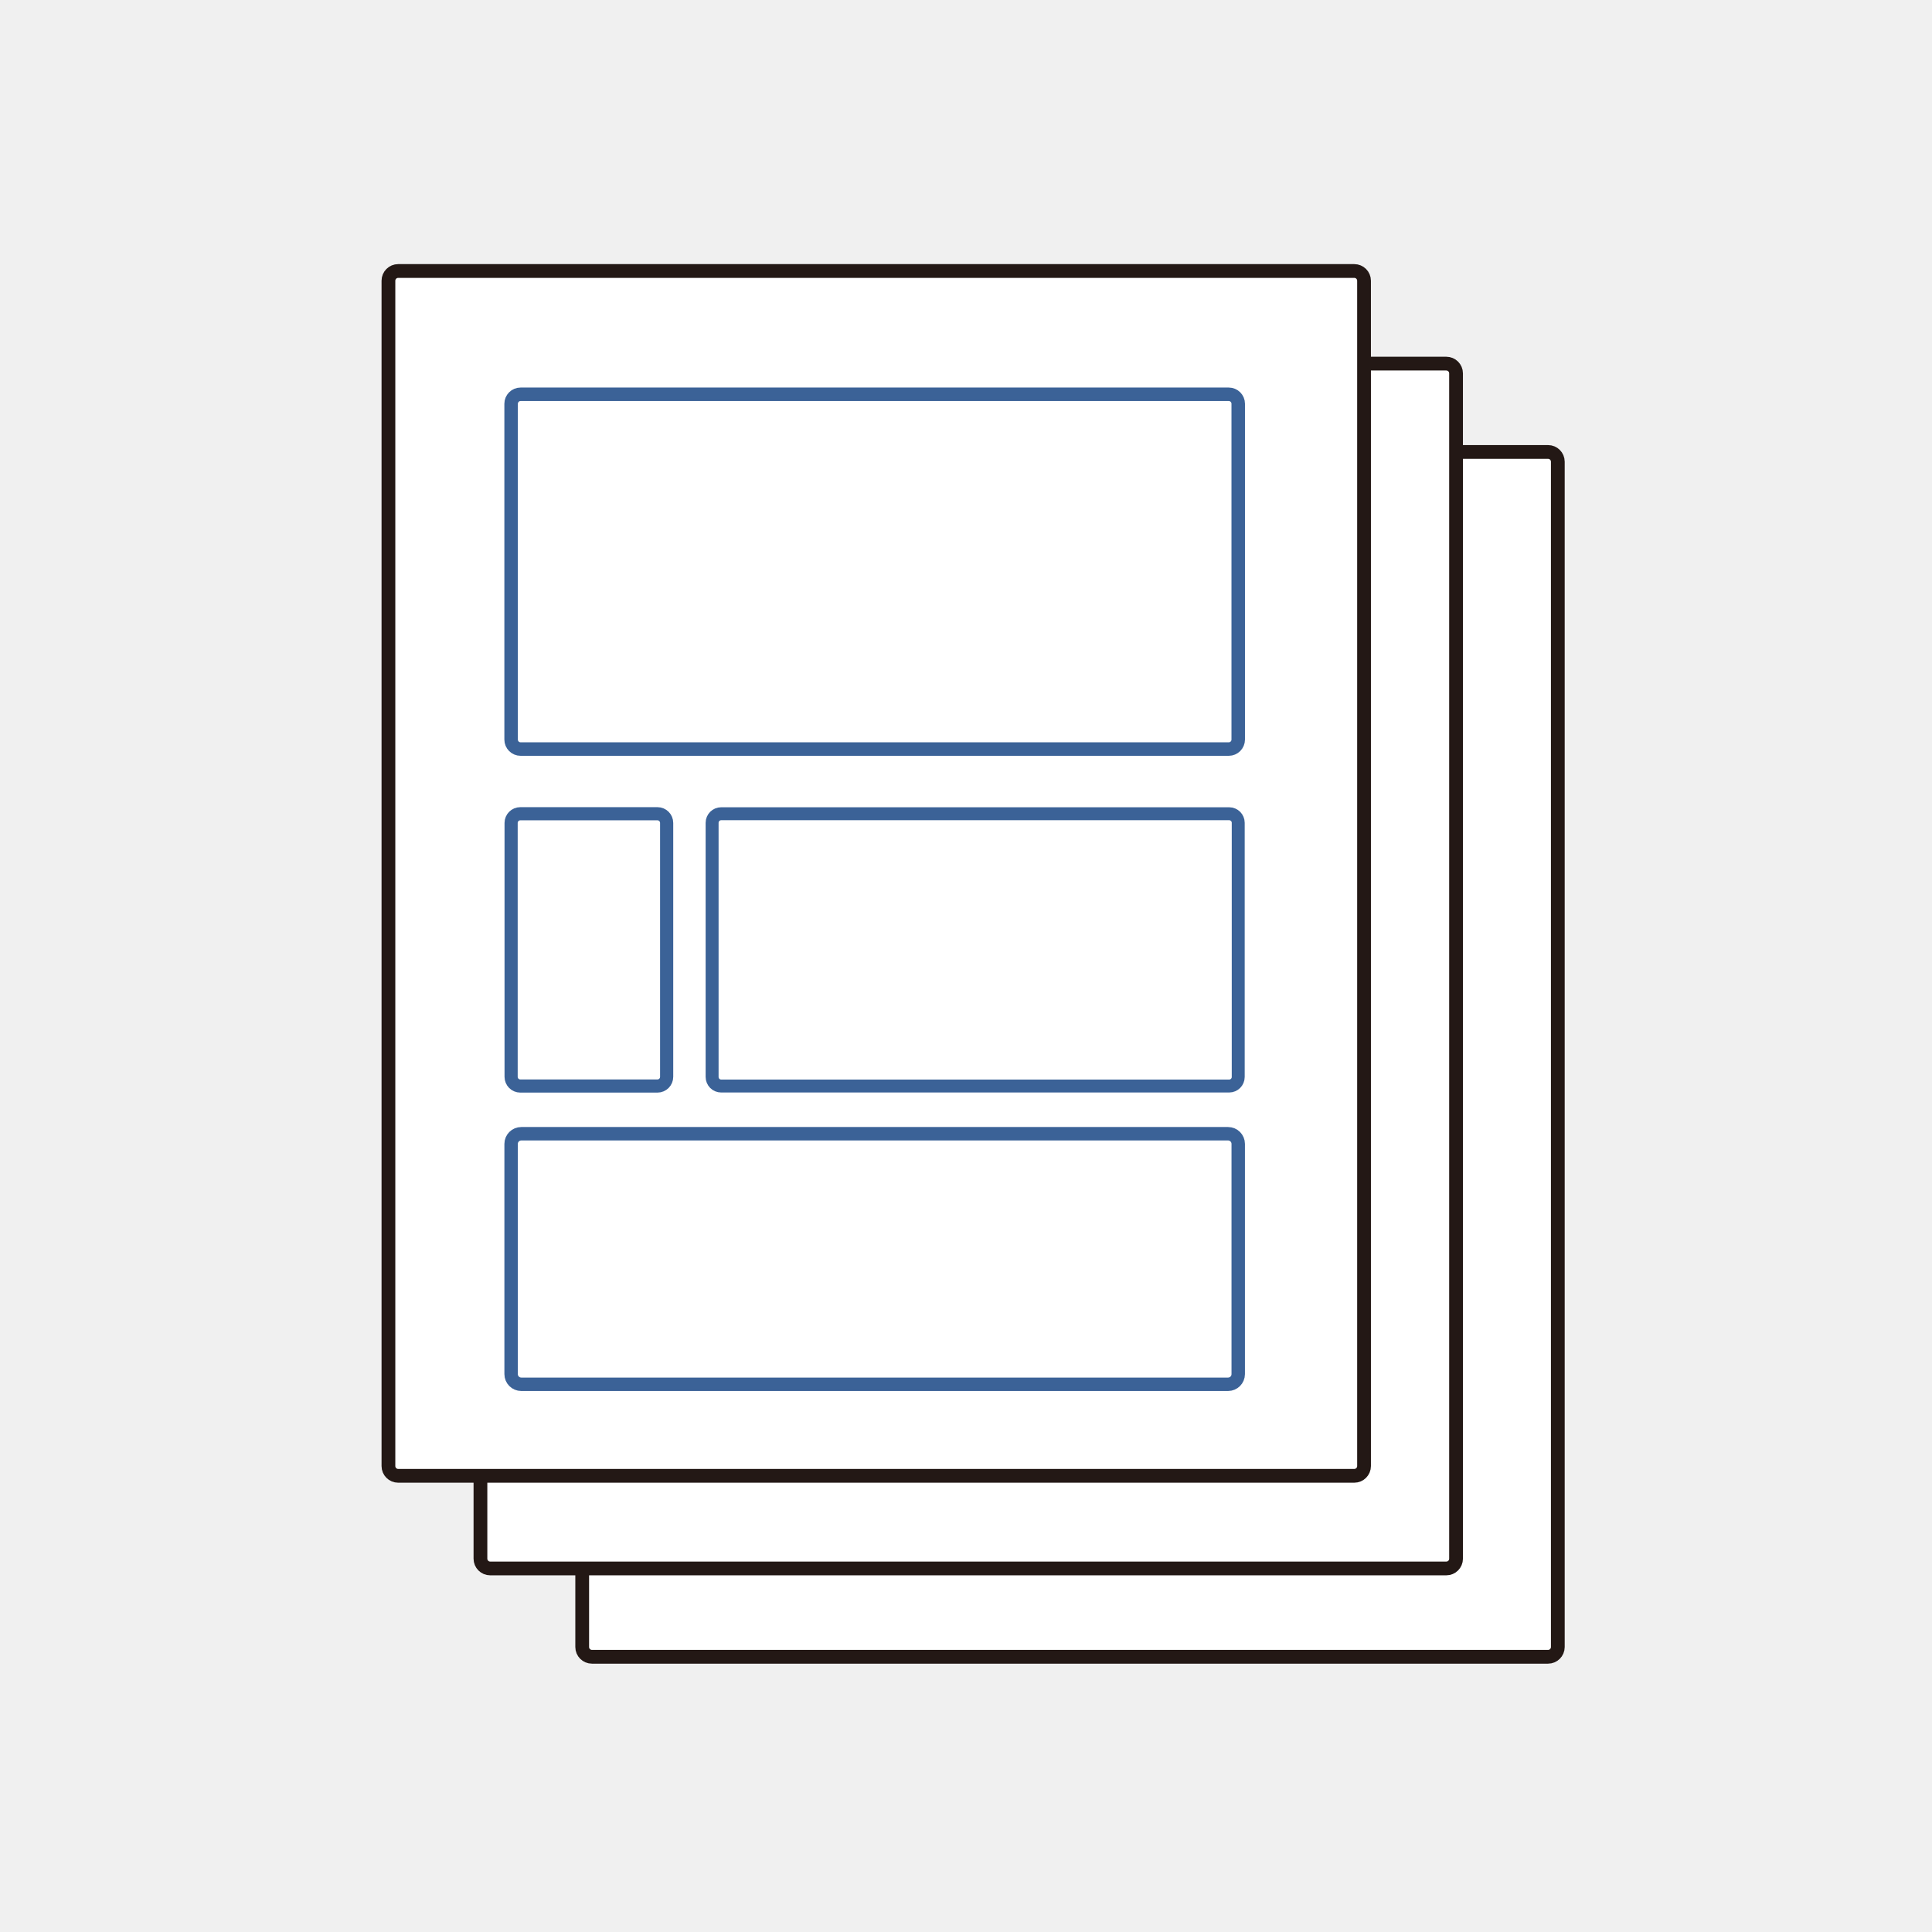
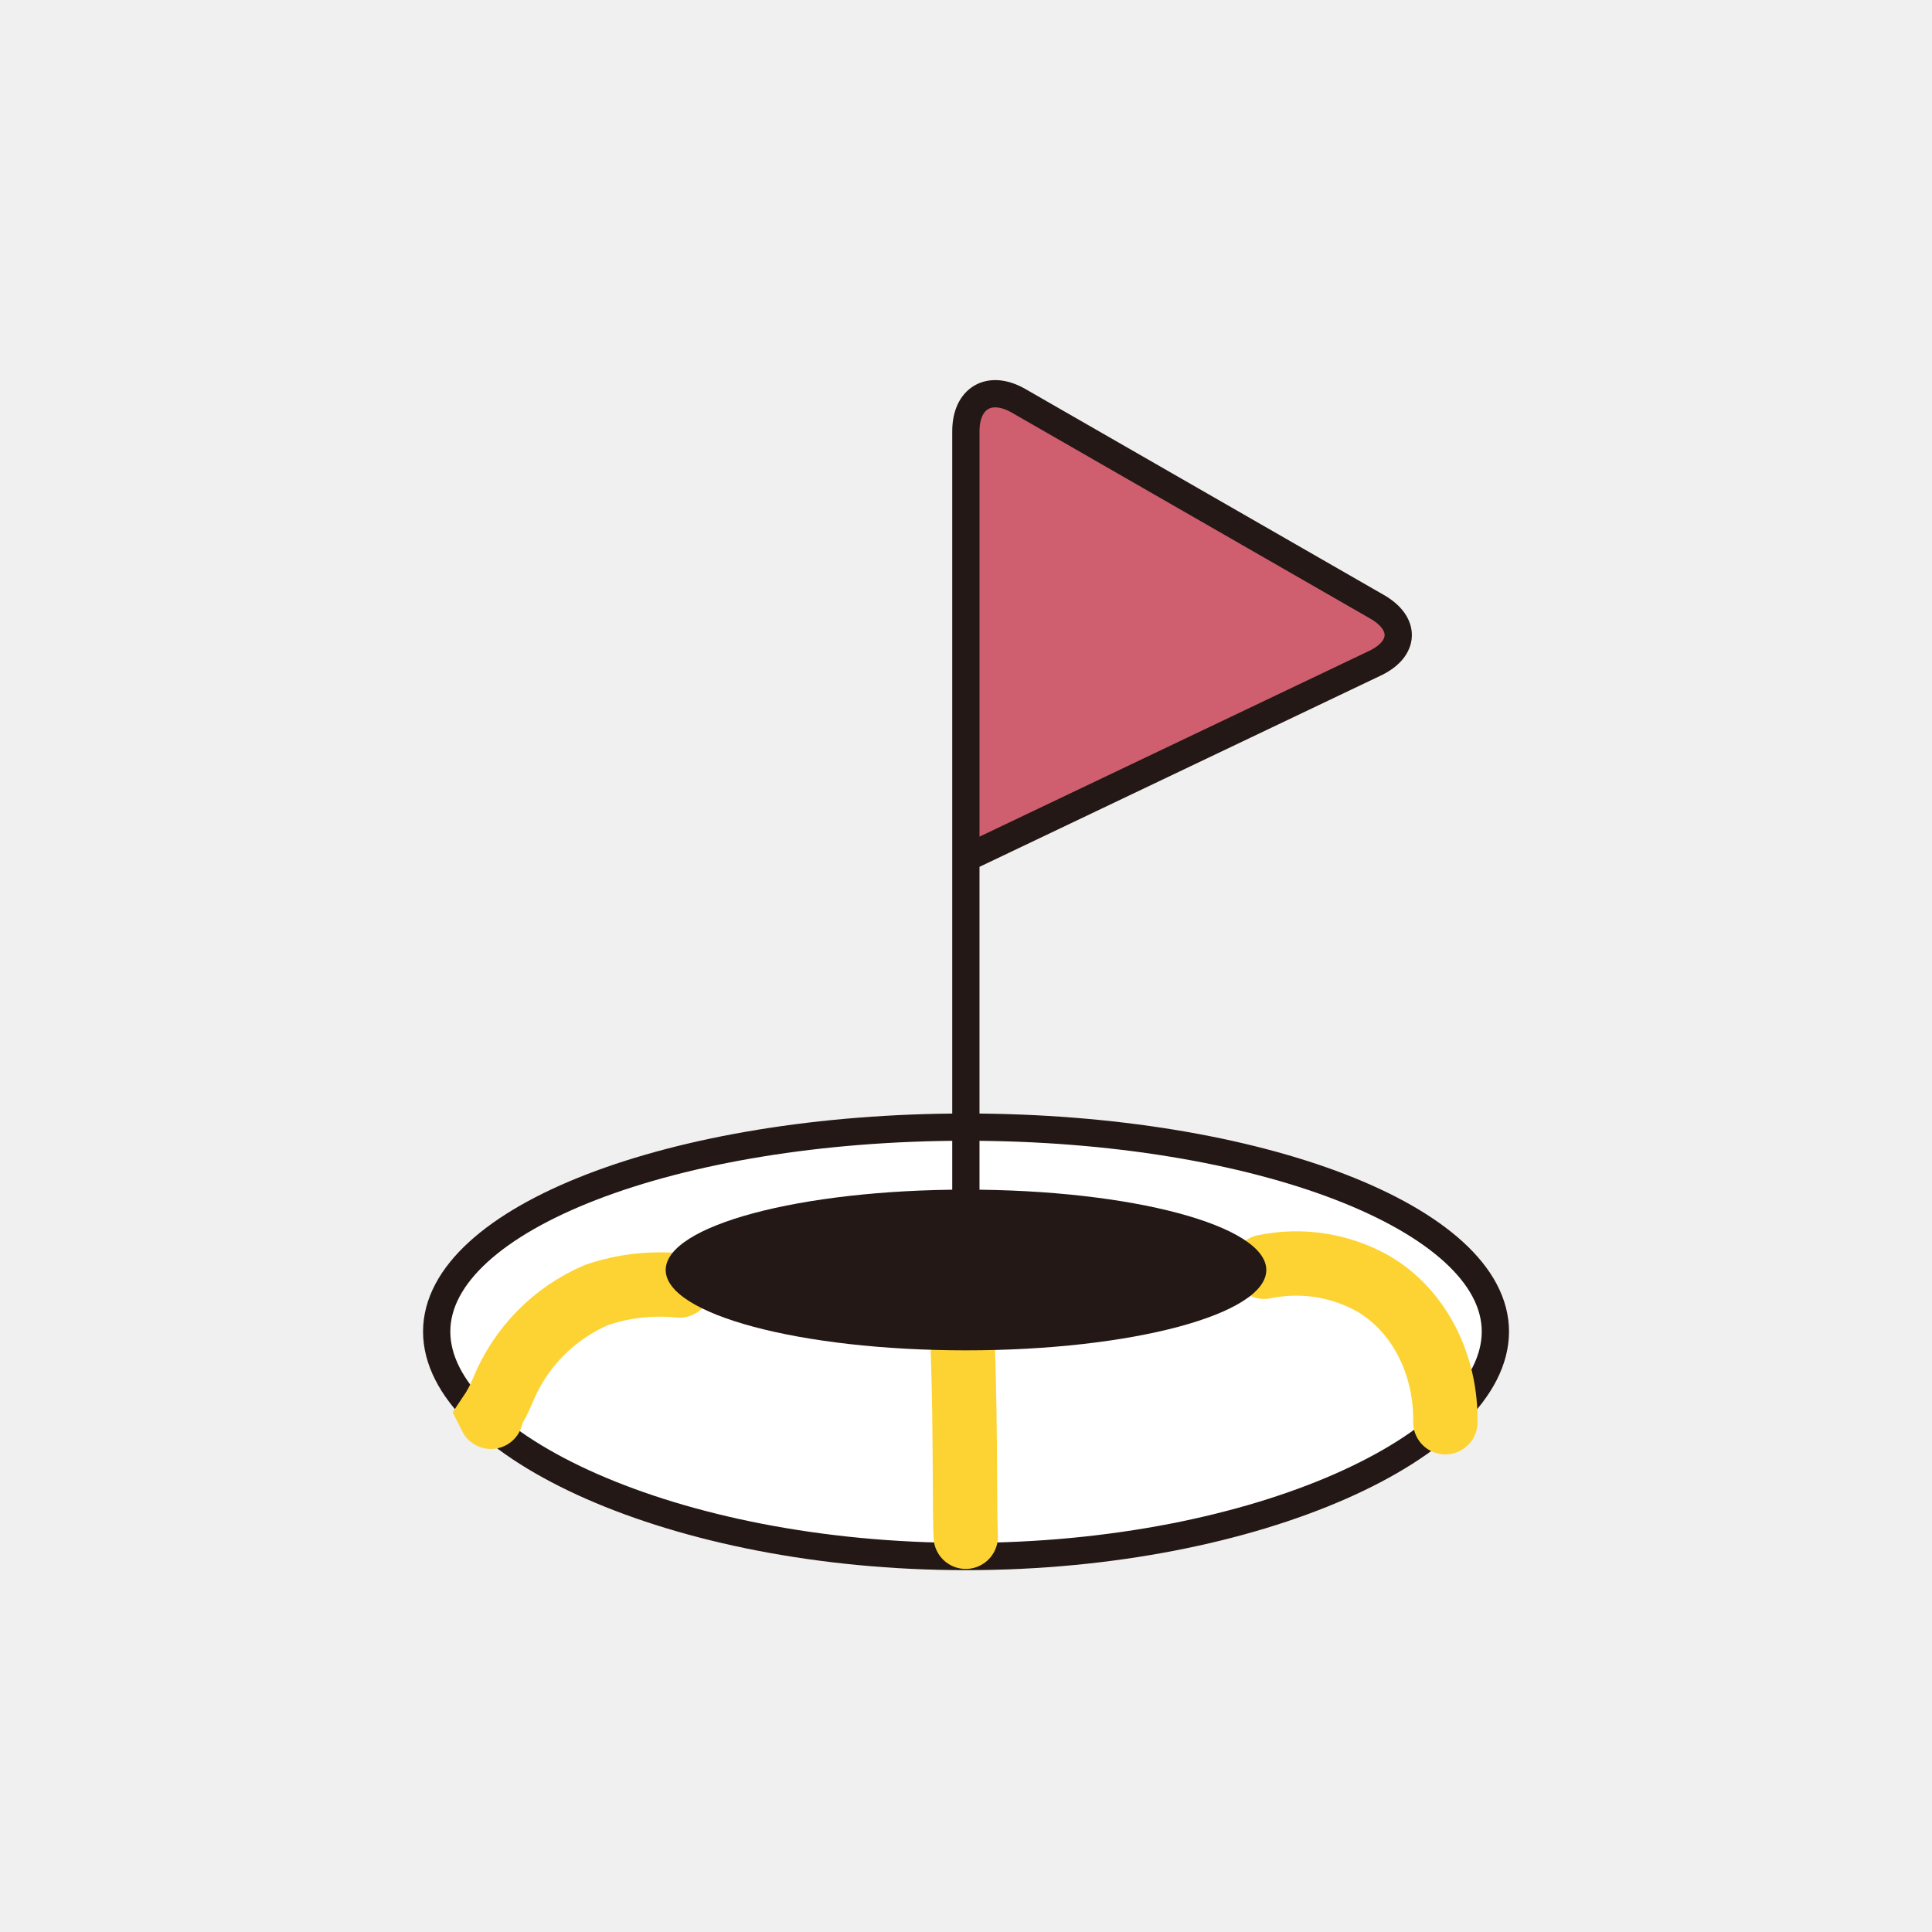
- <svg xmlns="http://www.w3.org/2000/svg" id="_1" data-name="1" viewBox="0 0 283.46 283.46">
+ <svg xmlns="http://www.w3.org/2000/svg" viewBox="0 0 283.46 283.46">
  <defs>
-     <style>.cls-1{fill:#fff;}.cls-2,.cls-3,.cls-4,.cls-5,.cls-6{fill:none;stroke-linecap:round;stroke-miterlimit:10;}.cls-2{stroke:#231815;stroke-width:2.02px;}.cls-3,.cls-4,.cls-5,.cls-6{stroke:#3b6297;}.cls-3{stroke-width:1.98px;}.cls-4{stroke-width:1.9px;}.cls-5{stroke-width:1.93px;}.cls-6{stroke-width:1.97px;}</style>
+     <style>.cls-1{fill:#fff;}.cls-1,.cls-5{stroke:#231815;stroke-width:4px;}.cls-1,.cls-2,.cls-5{stroke-miterlimit:10;}.cls-2,.cls-5{fill:none;stroke-linecap:round;}.cls-2{stroke:#fdd333;stroke-width:9.44px;}.cls-3{fill:#231815;}.cls-4{fill:#cf5f6e;}</style>
  </defs>
-   <rect class="cls-1" x="85.42" y="66.31" width="143.14" height="176.77" rx="1.43" />
-   <rect class="cls-2" x="85.42" y="66.31" width="143.14" height="176.77" rx="1.43" />
-   <rect class="cls-1" x="70.49" y="53.35" width="143.14" height="176.77" rx="1.43" />
-   <rect class="cls-2" x="70.49" y="53.35" width="143.14" height="176.77" rx="1.43" />
-   <rect class="cls-1" x="56.99" y="39.76" width="143.14" height="176.77" rx="1.43" />
-   <rect class="cls-2" x="56.99" y="39.76" width="143.14" height="176.77" rx="1.43" />
-   <rect class="cls-1" x="74.99" y="57.85" width="106.68" height="52.05" rx="1.39" />
-   <rect class="cls-3" x="74.99" y="57.85" width="106.68" height="52.05" rx="1.39" />
-   <rect class="cls-1" x="104.48" y="119.39" width="77.19" height="39.95" rx="1.33" />
-   <rect class="cls-4" x="104.48" y="119.39" width="77.19" height="39.95" rx="1.33" />
-   <rect class="cls-1" x="74.99" y="119.39" width="22.82" height="39.95" rx="1.35" />
-   <rect class="cls-5" x="74.99" y="119.39" width="22.82" height="39.95" rx="1.35" />
-   <rect class="cls-1" x="74.99" y="166.34" width="106.68" height="36.76" rx="1.49" />
-   <rect class="cls-6" x="74.99" y="166.34" width="106.68" height="36.76" rx="1.49" />
+   <g id="レイヤー_7" data-name="レイヤー 7">
+     <path class="cls-1" d="M219.4,195.37c0,16.57-34.77,33-77.67,33s-77.66-16.43-77.66-33,34.77-30,77.66-30S219.4,178.8,219.4,195.37Z" />
+     <path class="cls-2" d="M141.69,225.47c-.19-3.38,0-15-.42-27.33" />
+     <path class="cls-2" d="M99.69,188.61A28.6,28.6,0,0,0,87.52,190a25.81,25.81,0,0,0-13.75,14,19.6,19.6,0,0,1-1.88,3.53,2.18,2.18,0,0,1,.14.34" />
+     <path class="cls-2" d="M212.06,208.67c.13-8.54-3.88-16.41-10.58-20.33a23,23,0,0,0-16-2.48" />
+     <ellipse class="cls-3" cx="141.73" cy="186.33" rx="44.06" ry="11.79" />
+     <path class="cls-4" d="M141.73,125.91l60-28.6c4.43-2.11,4.57-5.84.32-8.28L149.45,58.81c-4.26-2.45-7.74-.43-7.74,4.48V190.48" />
+     <path class="cls-5" d="M141.73,125.91l60-28.6c4.43-2.11,4.57-5.84.32-8.28L149.45,58.81c-4.26-2.45-7.74-.43-7.74,4.48V190.48" />
+   </g>
</svg>
